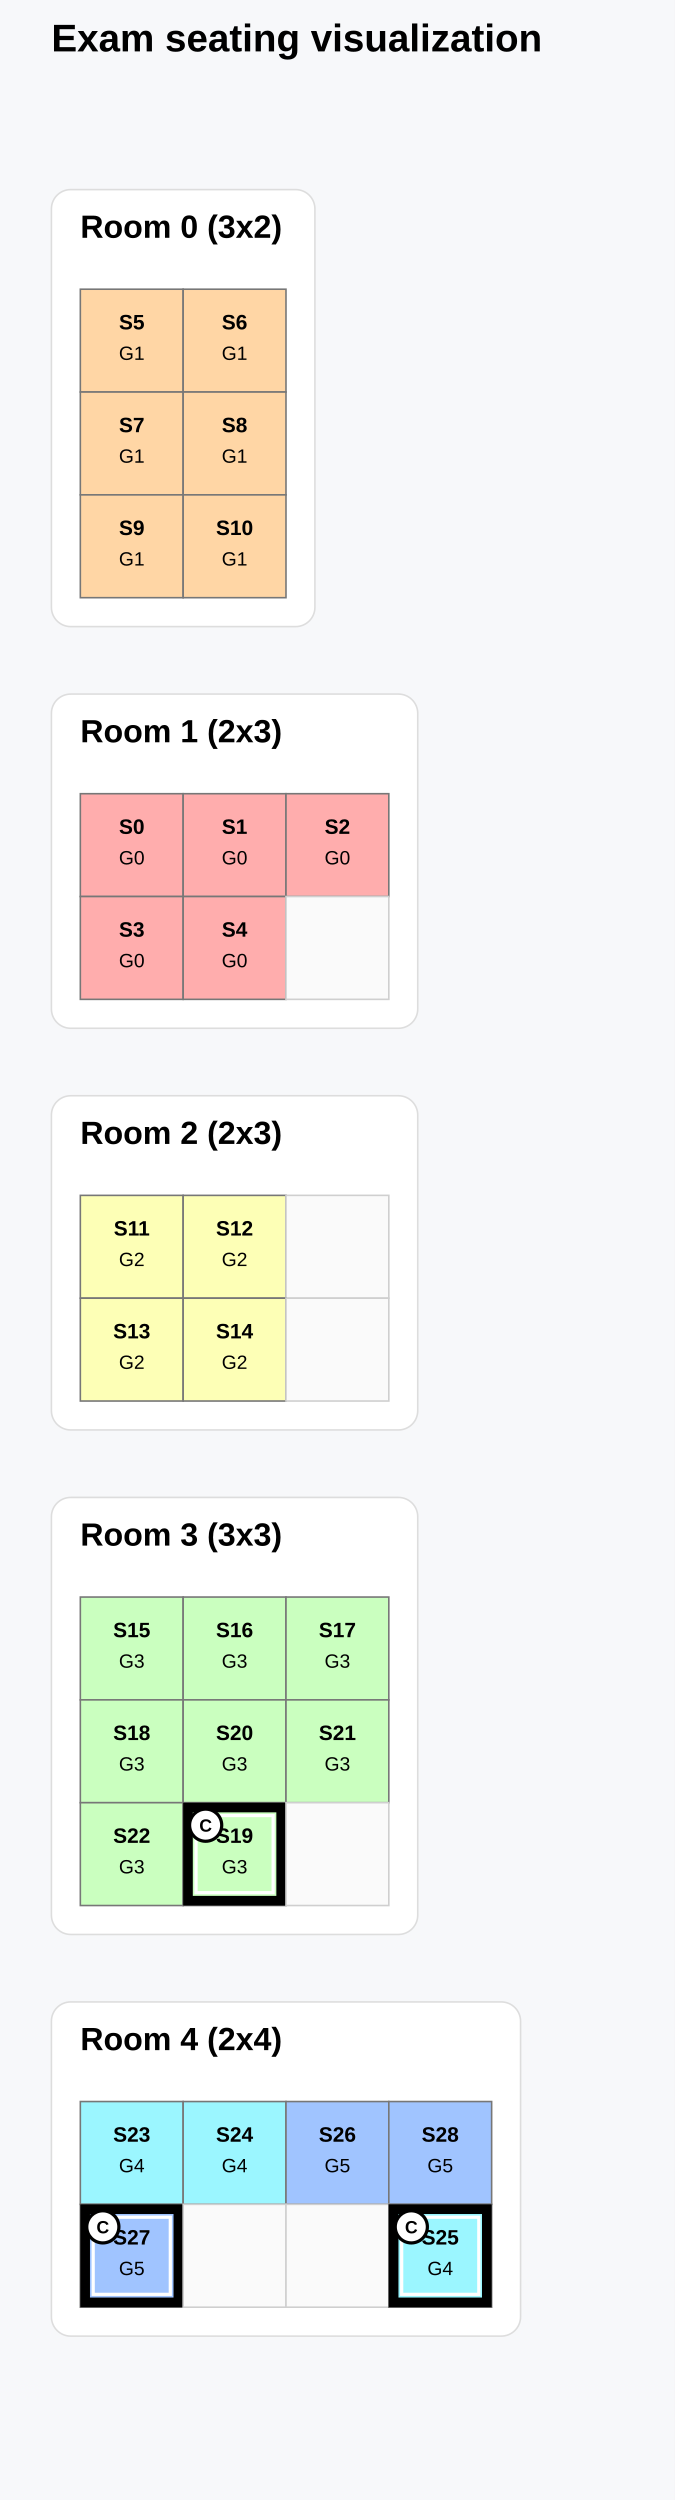
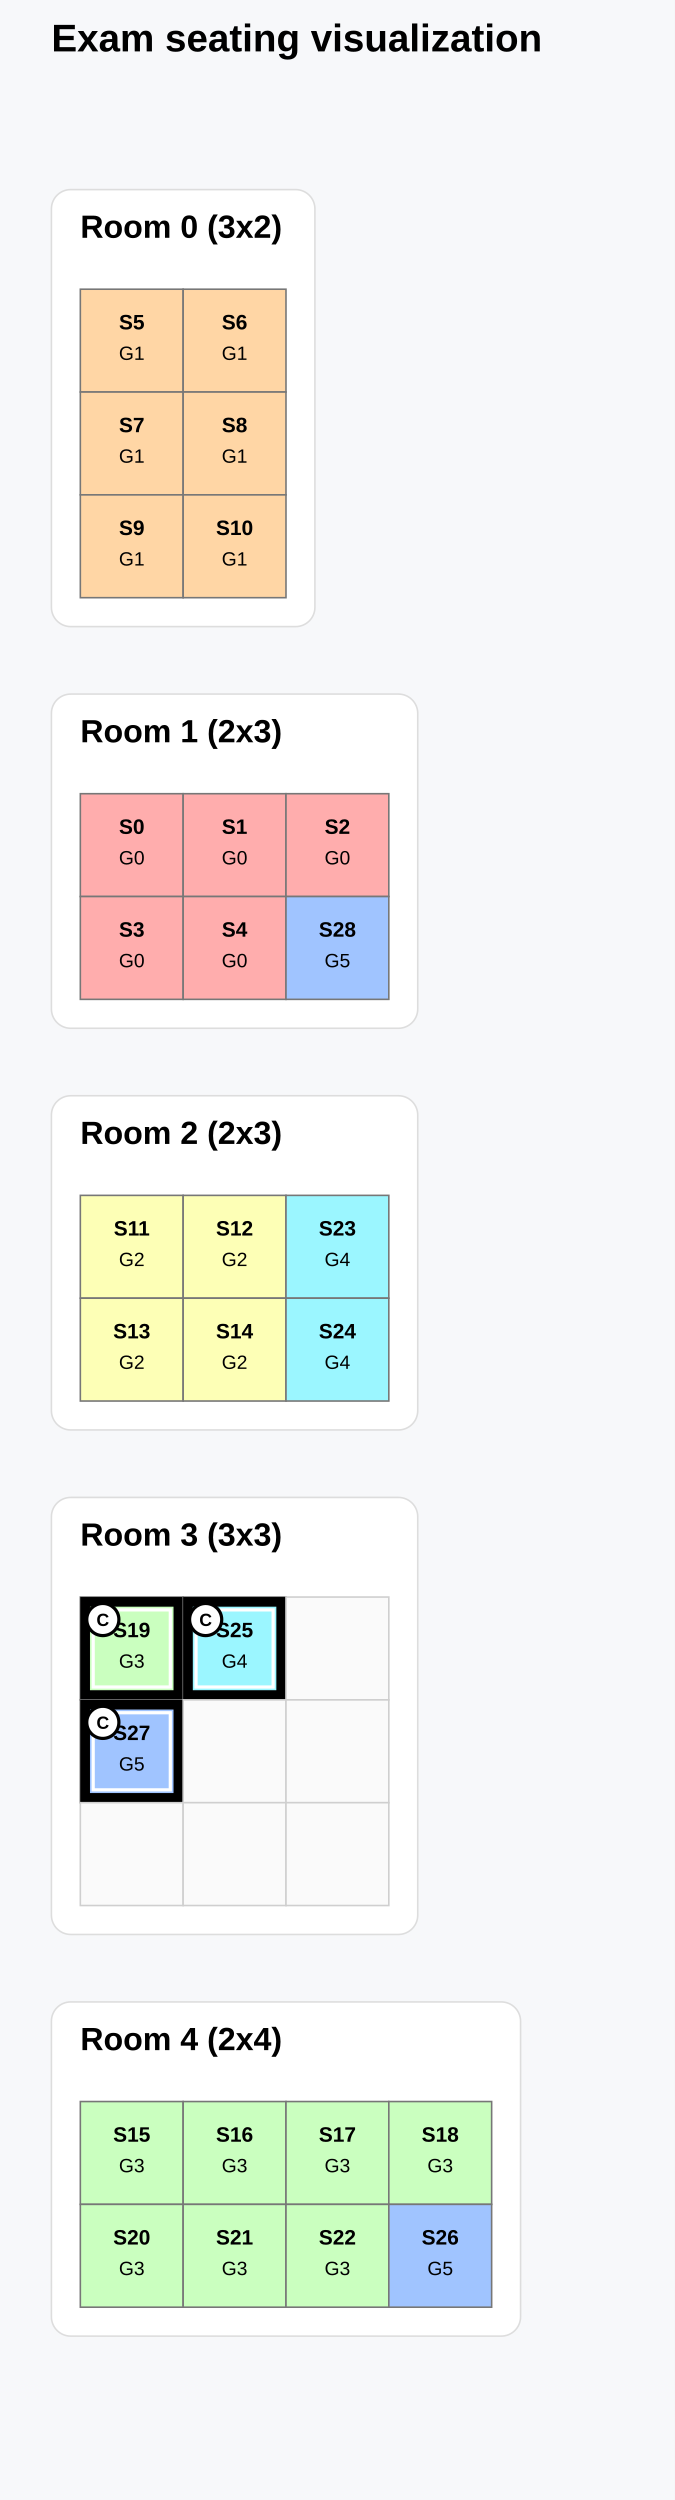
<svg xmlns="http://www.w3.org/2000/svg" width="420" height="1556">
  <style>
text { font-family: Arial, sans-serif; fill: #000000; }
.main-title { font-size: 24px; font-weight: 700; }
.room-title { font-size: 20px; font-weight: 700; }
.seat-student { font-size: 13px; font-weight: 700; }
.seat-info { font-size: 12px; }
.cheater-label { font-size: 11px; font-weight: 700; fill: #000000; }
.room-card { fill: #ffffff; stroke: #dddddd; stroke-width: 1; }
</style>
  <rect width="100%" height="100%" fill="#f7f8fa" />
  <text x="32" y="32" class="main-title">Exam seating visualization</text>
  <rect x="32" y="118" width="164" height="272" rx="12" ry="12" class="room-card" />
  <text x="50" y="148" class="room-title">Room 0 (3x2)</text>
  <rect x="50" y="180" width="64" height="64" fill="#FFD6A5" stroke="#777777" stroke-width="1" />
  <text x="82" y="205" text-anchor="middle" class="seat-student">S5</text>
  <text x="82" y="224" text-anchor="middle" class="seat-info">G1</text>
  <rect x="114" y="180" width="64" height="64" fill="#FFD6A5" stroke="#777777" stroke-width="1" />
  <text x="146" y="205" text-anchor="middle" class="seat-student">S6</text>
  <text x="146" y="224" text-anchor="middle" class="seat-info">G1</text>
  <rect x="50" y="244" width="64" height="64" fill="#FFD6A5" stroke="#777777" stroke-width="1" />
  <text x="82" y="269" text-anchor="middle" class="seat-student">S7</text>
  <text x="82" y="288" text-anchor="middle" class="seat-info">G1</text>
  <rect x="114" y="244" width="64" height="64" fill="#FFD6A5" stroke="#777777" stroke-width="1" />
  <text x="146" y="269" text-anchor="middle" class="seat-student">S8</text>
  <text x="146" y="288" text-anchor="middle" class="seat-info">G1</text>
  <rect x="50" y="308" width="64" height="64" fill="#FFD6A5" stroke="#777777" stroke-width="1" />
  <text x="82" y="333" text-anchor="middle" class="seat-student">S9</text>
  <text x="82" y="352" text-anchor="middle" class="seat-info">G1</text>
  <rect x="114" y="308" width="64" height="64" fill="#FFD6A5" stroke="#777777" stroke-width="1" />
  <text x="146" y="333" text-anchor="middle" class="seat-student">S10</text>
  <text x="146" y="352" text-anchor="middle" class="seat-info">G1</text>
  <rect x="32" y="432" width="228" height="208" rx="12" ry="12" class="room-card" />
  <text x="50" y="462" class="room-title">Room 1 (2x3)</text>
  <rect x="50" y="494" width="64" height="64" fill="#FFADAD" stroke="#777777" stroke-width="1" />
  <text x="82" y="519" text-anchor="middle" class="seat-student">S0</text>
  <text x="82" y="538" text-anchor="middle" class="seat-info">G0</text>
  <rect x="114" y="494" width="64" height="64" fill="#FFADAD" stroke="#777777" stroke-width="1" />
  <text x="146" y="519" text-anchor="middle" class="seat-student">S1</text>
  <text x="146" y="538" text-anchor="middle" class="seat-info">G0</text>
  <rect x="178" y="494" width="64" height="64" fill="#FFADAD" stroke="#777777" stroke-width="1" />
  <text x="210" y="519" text-anchor="middle" class="seat-student">S2</text>
  <text x="210" y="538" text-anchor="middle" class="seat-info">G0</text>
  <rect x="50" y="558" width="64" height="64" fill="#FFADAD" stroke="#777777" stroke-width="1" />
  <text x="82" y="583" text-anchor="middle" class="seat-student">S3</text>
  <text x="82" y="602" text-anchor="middle" class="seat-info">G0</text>
  <rect x="114" y="558" width="64" height="64" fill="#FFADAD" stroke="#777777" stroke-width="1" />
  <text x="146" y="583" text-anchor="middle" class="seat-student">S4</text>
  <text x="146" y="602" text-anchor="middle" class="seat-info">G0</text>
-   <rect x="178" y="558" width="64" height="64" fill="#fafafa" stroke="#cfcfcf" stroke-width="1" />
+   <rect x="178" y="558" width="64" height="64" fill="#A0C4FF" stroke="#777777" stroke-width="1" />
+   <text x="210" y="583" text-anchor="middle" class="seat-student">S28</text>
+   <text x="210" y="602" text-anchor="middle" class="seat-info">G5</text>
  <rect x="32" y="682" width="228" height="208" rx="12" ry="12" class="room-card" />
  <text x="50" y="712" class="room-title">Room 2 (2x3)</text>
  <rect x="50" y="744" width="64" height="64" fill="#FDFFB6" stroke="#777777" stroke-width="1" />
  <text x="82" y="769" text-anchor="middle" class="seat-student">S11</text>
  <text x="82" y="788" text-anchor="middle" class="seat-info">G2</text>
  <rect x="114" y="744" width="64" height="64" fill="#FDFFB6" stroke="#777777" stroke-width="1" />
  <text x="146" y="769" text-anchor="middle" class="seat-student">S12</text>
  <text x="146" y="788" text-anchor="middle" class="seat-info">G2</text>
-   <rect x="178" y="744" width="64" height="64" fill="#fafafa" stroke="#cfcfcf" stroke-width="1" />
+   <rect x="178" y="744" width="64" height="64" fill="#9BF6FF" stroke="#777777" stroke-width="1" />
+   <text x="210" y="769" text-anchor="middle" class="seat-student">S23</text>
+   <text x="210" y="788" text-anchor="middle" class="seat-info">G4</text>
  <rect x="50" y="808" width="64" height="64" fill="#FDFFB6" stroke="#777777" stroke-width="1" />
  <text x="82" y="833" text-anchor="middle" class="seat-student">S13</text>
  <text x="82" y="852" text-anchor="middle" class="seat-info">G2</text>
  <rect x="114" y="808" width="64" height="64" fill="#FDFFB6" stroke="#777777" stroke-width="1" />
  <text x="146" y="833" text-anchor="middle" class="seat-student">S14</text>
  <text x="146" y="852" text-anchor="middle" class="seat-info">G2</text>
-   <rect x="178" y="808" width="64" height="64" fill="#fafafa" stroke="#cfcfcf" stroke-width="1" />
+   <rect x="178" y="808" width="64" height="64" fill="#9BF6FF" stroke="#777777" stroke-width="1" />
+   <text x="210" y="833" text-anchor="middle" class="seat-student">S24</text>
+   <text x="210" y="852" text-anchor="middle" class="seat-info">G4</text>
  <rect x="32" y="932" width="228" height="272" rx="12" ry="12" class="room-card" />
  <text x="50" y="962" class="room-title">Room 3 (3x3)</text>
  <rect x="50" y="994" width="64" height="64" fill="#CAFFBF" stroke="#777777" stroke-width="1" />
-   <text x="82" y="1019" text-anchor="middle" class="seat-student">S15</text>
+   <text x="82" y="1019" text-anchor="middle" class="seat-student">S19</text>
  <text x="82" y="1038" text-anchor="middle" class="seat-info">G3</text>
-   <rect x="114" y="994" width="64" height="64" fill="#CAFFBF" stroke="#777777" stroke-width="1" />
-   <text x="146" y="1019" text-anchor="middle" class="seat-student">S16</text>
-   <text x="146" y="1038" text-anchor="middle" class="seat-info">G3</text>
-   <rect x="178" y="994" width="64" height="64" fill="#CAFFBF" stroke="#777777" stroke-width="1" />
-   <text x="210" y="1019" text-anchor="middle" class="seat-student">S17</text>
-   <text x="210" y="1038" text-anchor="middle" class="seat-info">G3</text>
-   <rect x="50" y="1058" width="64" height="64" fill="#CAFFBF" stroke="#777777" stroke-width="1" />
-   <text x="82" y="1083" text-anchor="middle" class="seat-student">S18</text>
-   <text x="82" y="1102" text-anchor="middle" class="seat-info">G3</text>
-   <rect x="114" y="1058" width="64" height="64" fill="#CAFFBF" stroke="#777777" stroke-width="1" />
-   <text x="146" y="1083" text-anchor="middle" class="seat-student">S20</text>
-   <text x="146" y="1102" text-anchor="middle" class="seat-info">G3</text>
-   <rect x="178" y="1058" width="64" height="64" fill="#CAFFBF" stroke="#777777" stroke-width="1" />
-   <text x="210" y="1083" text-anchor="middle" class="seat-student">S21</text>
-   <text x="210" y="1102" text-anchor="middle" class="seat-info">G3</text>
-   <rect x="50" y="1122" width="64" height="64" fill="#CAFFBF" stroke="#777777" stroke-width="1" />
-   <text x="82" y="1147" text-anchor="middle" class="seat-student">S22</text>
-   <text x="82" y="1166" text-anchor="middle" class="seat-info">G3</text>
-   <rect x="114" y="1122" width="64" height="64" fill="#CAFFBF" stroke="#777777" stroke-width="1" />
-   <text x="146" y="1147" text-anchor="middle" class="seat-student">S19</text>
-   <text x="146" y="1166" text-anchor="middle" class="seat-info">G3</text>
-   <rect x="117" y="1125" width="58" height="58" fill="none" stroke="#000000" stroke-width="6" />
-   <rect x="122" y="1130" width="48" height="48" fill="none" stroke="#ffffff" stroke-width="2" />
-   <circle cx="128" cy="1136" r="10" fill="#ffffff" stroke="#000000" stroke-width="2" />
-   <text x="128" y="1140" text-anchor="middle" class="cheater-label">C</text>
+   <rect x="53" y="997" width="58" height="58" fill="none" stroke="#000000" stroke-width="6" />
+   <rect x="58" y="1002" width="48" height="48" fill="none" stroke="#ffffff" stroke-width="2" />
+   <circle cx="64" cy="1008" r="10" fill="#ffffff" stroke="#000000" stroke-width="2" />
+   <text x="64" y="1012" text-anchor="middle" class="cheater-label">C</text>
+   <rect x="114" y="994" width="64" height="64" fill="#9BF6FF" stroke="#777777" stroke-width="1" />
+   <text x="146" y="1019" text-anchor="middle" class="seat-student">S25</text>
+   <text x="146" y="1038" text-anchor="middle" class="seat-info">G4</text>
+   <rect x="117" y="997" width="58" height="58" fill="none" stroke="#000000" stroke-width="6" />
+   <rect x="122" y="1002" width="48" height="48" fill="none" stroke="#ffffff" stroke-width="2" />
+   <circle cx="128" cy="1008" r="10" fill="#ffffff" stroke="#000000" stroke-width="2" />
+   <text x="128" y="1012" text-anchor="middle" class="cheater-label">C</text>
+   <rect x="178" y="994" width="64" height="64" fill="#fafafa" stroke="#cfcfcf" stroke-width="1" />
+   <rect x="50" y="1058" width="64" height="64" fill="#A0C4FF" stroke="#777777" stroke-width="1" />
+   <text x="82" y="1083" text-anchor="middle" class="seat-student">S27</text>
+   <text x="82" y="1102" text-anchor="middle" class="seat-info">G5</text>
+   <rect x="53" y="1061" width="58" height="58" fill="none" stroke="#000000" stroke-width="6" />
+   <rect x="58" y="1066" width="48" height="48" fill="none" stroke="#ffffff" stroke-width="2" />
+   <circle cx="64" cy="1072" r="10" fill="#ffffff" stroke="#000000" stroke-width="2" />
+   <text x="64" y="1076" text-anchor="middle" class="cheater-label">C</text>
+   <rect x="114" y="1058" width="64" height="64" fill="#fafafa" stroke="#cfcfcf" stroke-width="1" />
+   <rect x="178" y="1058" width="64" height="64" fill="#fafafa" stroke="#cfcfcf" stroke-width="1" />
+   <rect x="50" y="1122" width="64" height="64" fill="#fafafa" stroke="#cfcfcf" stroke-width="1" />
+   <rect x="114" y="1122" width="64" height="64" fill="#fafafa" stroke="#cfcfcf" stroke-width="1" />
  <rect x="178" y="1122" width="64" height="64" fill="#fafafa" stroke="#cfcfcf" stroke-width="1" />
  <rect x="32" y="1246" width="292" height="208" rx="12" ry="12" class="room-card" />
  <text x="50" y="1276" class="room-title">Room 4 (2x4)</text>
-   <rect x="50" y="1308" width="64" height="64" fill="#9BF6FF" stroke="#777777" stroke-width="1" />
-   <text x="82" y="1333" text-anchor="middle" class="seat-student">S23</text>
-   <text x="82" y="1352" text-anchor="middle" class="seat-info">G4</text>
-   <rect x="114" y="1308" width="64" height="64" fill="#9BF6FF" stroke="#777777" stroke-width="1" />
-   <text x="146" y="1333" text-anchor="middle" class="seat-student">S24</text>
-   <text x="146" y="1352" text-anchor="middle" class="seat-info">G4</text>
-   <rect x="178" y="1308" width="64" height="64" fill="#A0C4FF" stroke="#777777" stroke-width="1" />
-   <text x="210" y="1333" text-anchor="middle" class="seat-student">S26</text>
-   <text x="210" y="1352" text-anchor="middle" class="seat-info">G5</text>
-   <rect x="242" y="1308" width="64" height="64" fill="#A0C4FF" stroke="#777777" stroke-width="1" />
-   <text x="274" y="1333" text-anchor="middle" class="seat-student">S28</text>
-   <text x="274" y="1352" text-anchor="middle" class="seat-info">G5</text>
-   <rect x="50" y="1372" width="64" height="64" fill="#A0C4FF" stroke="#777777" stroke-width="1" />
-   <text x="82" y="1397" text-anchor="middle" class="seat-student">S27</text>
-   <text x="82" y="1416" text-anchor="middle" class="seat-info">G5</text>
-   <rect x="53" y="1375" width="58" height="58" fill="none" stroke="#000000" stroke-width="6" />
-   <rect x="58" y="1380" width="48" height="48" fill="none" stroke="#ffffff" stroke-width="2" />
-   <circle cx="64" cy="1386" r="10" fill="#ffffff" stroke="#000000" stroke-width="2" />
-   <text x="64" y="1390" text-anchor="middle" class="cheater-label">C</text>
-   <rect x="114" y="1372" width="64" height="64" fill="#fafafa" stroke="#cfcfcf" stroke-width="1" />
-   <rect x="178" y="1372" width="64" height="64" fill="#fafafa" stroke="#cfcfcf" stroke-width="1" />
-   <rect x="242" y="1372" width="64" height="64" fill="#9BF6FF" stroke="#777777" stroke-width="1" />
-   <text x="274" y="1397" text-anchor="middle" class="seat-student">S25</text>
-   <text x="274" y="1416" text-anchor="middle" class="seat-info">G4</text>
-   <rect x="245" y="1375" width="58" height="58" fill="none" stroke="#000000" stroke-width="6" />
-   <rect x="250" y="1380" width="48" height="48" fill="none" stroke="#ffffff" stroke-width="2" />
-   <circle cx="256" cy="1386" r="10" fill="#ffffff" stroke="#000000" stroke-width="2" />
-   <text x="256" y="1390" text-anchor="middle" class="cheater-label">C</text>
+   <rect x="50" y="1308" width="64" height="64" fill="#CAFFBF" stroke="#777777" stroke-width="1" />
+   <text x="82" y="1333" text-anchor="middle" class="seat-student">S15</text>
+   <text x="82" y="1352" text-anchor="middle" class="seat-info">G3</text>
+   <rect x="114" y="1308" width="64" height="64" fill="#CAFFBF" stroke="#777777" stroke-width="1" />
+   <text x="146" y="1333" text-anchor="middle" class="seat-student">S16</text>
+   <text x="146" y="1352" text-anchor="middle" class="seat-info">G3</text>
+   <rect x="178" y="1308" width="64" height="64" fill="#CAFFBF" stroke="#777777" stroke-width="1" />
+   <text x="210" y="1333" text-anchor="middle" class="seat-student">S17</text>
+   <text x="210" y="1352" text-anchor="middle" class="seat-info">G3</text>
+   <rect x="242" y="1308" width="64" height="64" fill="#CAFFBF" stroke="#777777" stroke-width="1" />
+   <text x="274" y="1333" text-anchor="middle" class="seat-student">S18</text>
+   <text x="274" y="1352" text-anchor="middle" class="seat-info">G3</text>
+   <rect x="50" y="1372" width="64" height="64" fill="#CAFFBF" stroke="#777777" stroke-width="1" />
+   <text x="82" y="1397" text-anchor="middle" class="seat-student">S20</text>
+   <text x="82" y="1416" text-anchor="middle" class="seat-info">G3</text>
+   <rect x="114" y="1372" width="64" height="64" fill="#CAFFBF" stroke="#777777" stroke-width="1" />
+   <text x="146" y="1397" text-anchor="middle" class="seat-student">S21</text>
+   <text x="146" y="1416" text-anchor="middle" class="seat-info">G3</text>
+   <rect x="178" y="1372" width="64" height="64" fill="#CAFFBF" stroke="#777777" stroke-width="1" />
+   <text x="210" y="1397" text-anchor="middle" class="seat-student">S22</text>
+   <text x="210" y="1416" text-anchor="middle" class="seat-info">G3</text>
+   <rect x="242" y="1372" width="64" height="64" fill="#A0C4FF" stroke="#777777" stroke-width="1" />
+   <text x="274" y="1397" text-anchor="middle" class="seat-student">S26</text>
+   <text x="274" y="1416" text-anchor="middle" class="seat-info">G5</text>
</svg>
